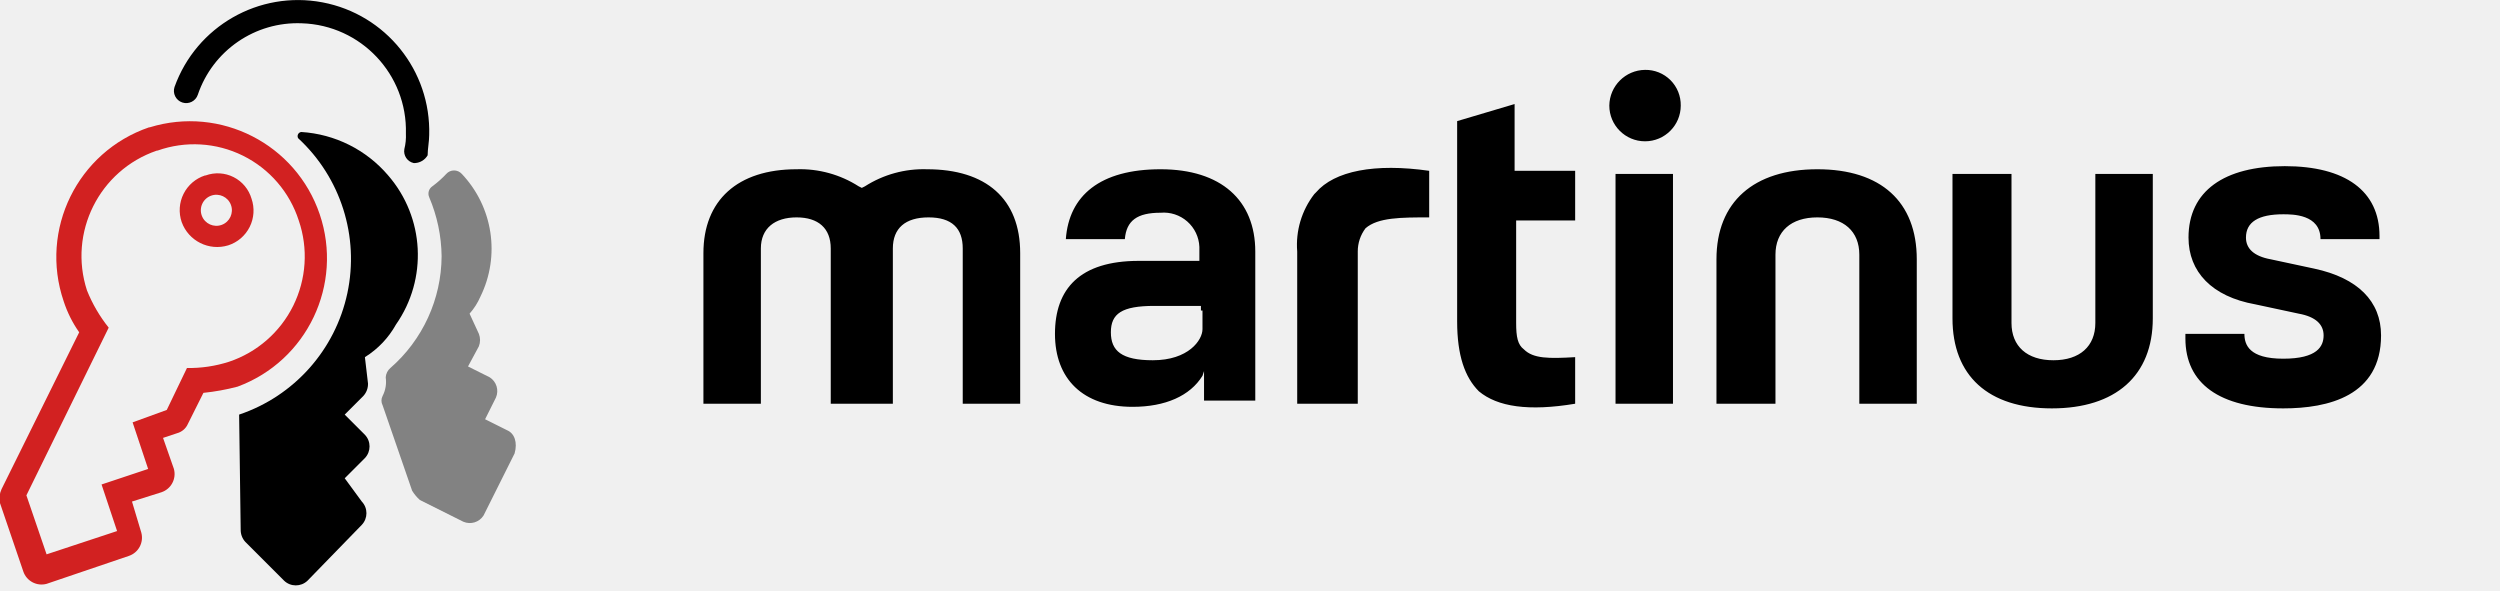
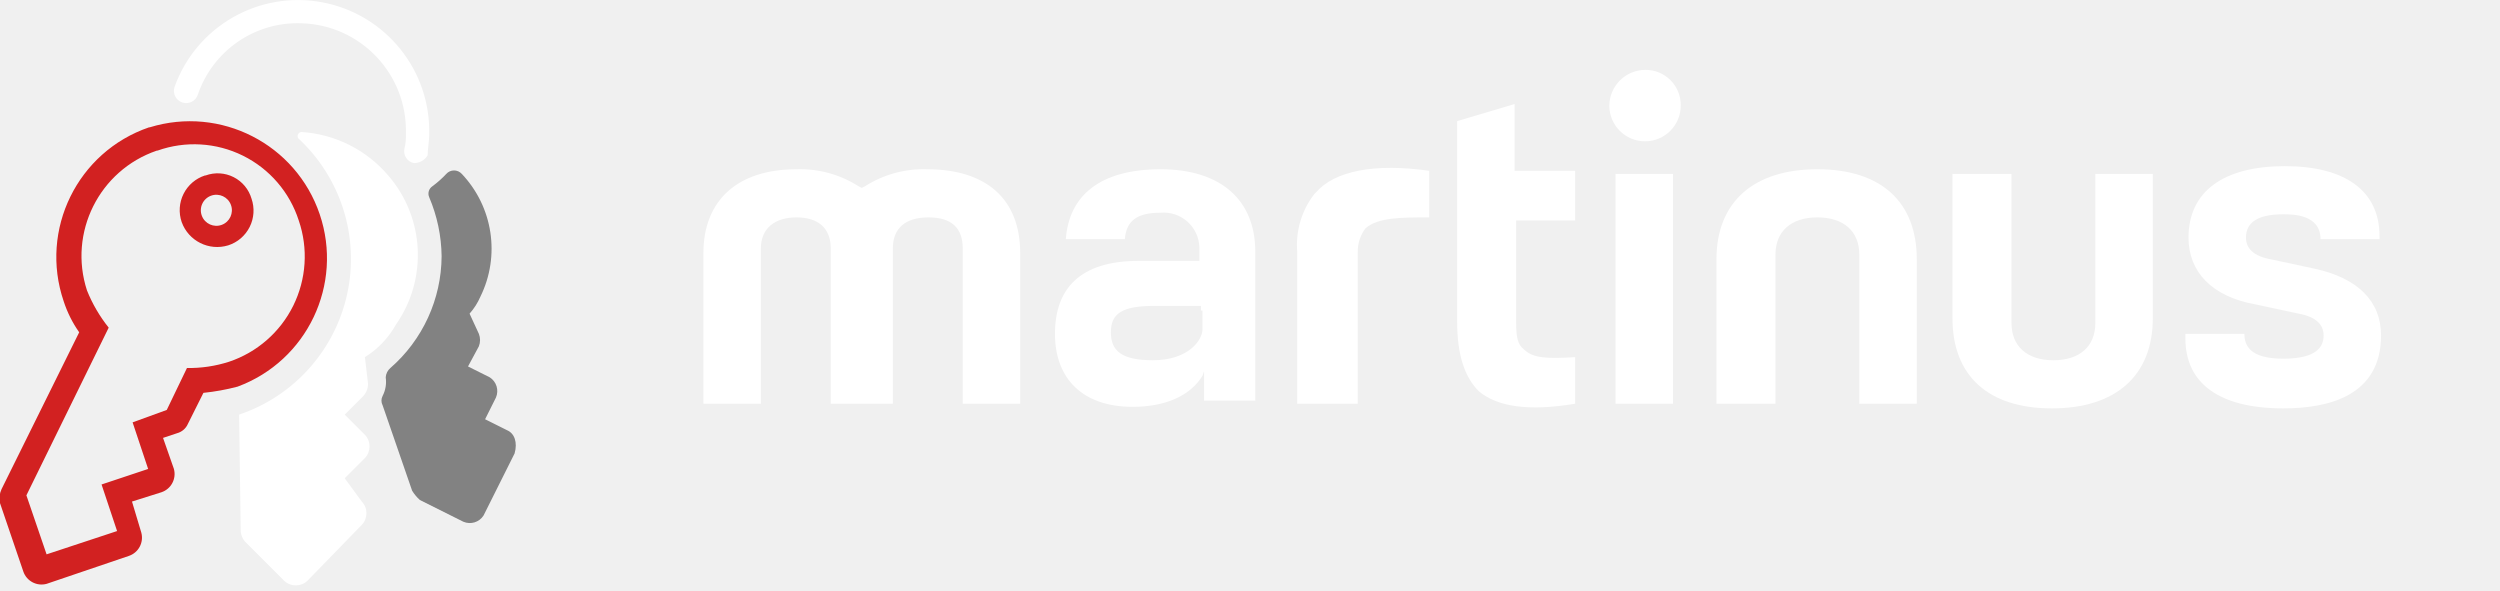
- <svg xmlns="http://www.w3.org/2000/svg" viewBox="0 0 161 38">
-   <g data-name="Layer 2">
-     <g data-name="Layer 1">
-       <path class="cls-1" d="M83.74 26h3.7v-9.8a2.46 2.46 0 01.5-1.5c.8-.7 2.3-.7 4.1-.7v-3c-3.5-.5-6.1 0-7.3 1.4l-.1.1a5.35 5.35 0 00-1.1 3.7V26zM62 26h3.7v-9.7c0-3.5-2.2-5.4-6-5.4a7 7 0 00-4 1.1l-.2.1-.2-.1a7 7 0 00-4-1.1c-3.8 0-6 2-6 5.4V26H49V16c0-1.3.9-2 2.3-2s2.2.7 2.2 2v10h4V16c0-1.3.8-2 2.3-2s2.2.7 2.2 2zm42.04 0h3.7V11.2h-3.7V26zm15.7 0h3.7v-9.3c0-3.7-2.3-5.8-6.4-5.8s-6.5 2.1-6.5 5.8V26h3.8v-9.6c0-1.5 1-2.4 2.7-2.4s2.7.9 2.7 2.4zm6-14.8v9.3c0 3.7 2.3 5.8 6.4 5.8s6.5-2.1 6.5-5.8v-9.3h-3.7v9.6c0 1.5-1 2.4-2.7 2.4s-2.7-.9-2.7-2.4v-9.6zm15 10.4v.2c0 2.9 2.2 4.5 6.3 4.5 2.9 0 6.3-.8 6.3-4.7 0-2.2-1.5-3.7-4.3-4.3l-2.8-.6c-1.1-.2-1.6-.7-1.6-1.4q0-1.5 2.4-1.5c.6 0 2.4 0 2.4 1.6h3.8v-.2c0-2.9-2.2-4.5-6.1-4.5s-6.2 1.6-6.2 4.6c0 2.2 1.5 3.8 4.3 4.3l2.8.6c1.1.2 1.6.7 1.6 1.4s-.4 1.5-2.6 1.5-2.5-.9-2.5-1.6h-3.8zm-34.8-17.1a2.33 2.33 0 00-2.3 2.3 2.3 2.3 0 004.6 0 2.26 2.26 0 00-2.3-2.3m-12.1 9.8v6.4c0 2.2.5 3.6 1.4 4.5 1.2 1 3.2 1.3 6.2.8v-3c-1.7.1-2.7.1-3.3-.5-.4-.3-.5-.8-.5-1.7v-6.6h3.8V11h-3.9V6.7l-3.7 1.1v6.5zM77.44 20v1.2c0 .7-.9 2-3.2 2-2 0-2.7-.6-2.7-1.8s.7-1.7 2.8-1.7h3v.3zm-2.7-9.1c-3.9 0-5.9 1.7-6.1 4.5h3.8c.1-1.2.8-1.7 2.3-1.7a2.3 2.3 0 012.5 2.2v.9h-3.9c-3.8 0-5.4 1.8-5.4 4.7s1.8 4.7 5 4.7c2.1 0 3.7-.7 4.5-2l.1-.3v1.9h3.3v-9.6c0-3.3-2.2-5.3-6.1-5.3z" />
-       <path d="M10.14 9.7a7.07 7.07 0 019.1 4.5 7.15 7.15 0 01-4.5 9.1 8.42 8.42 0 01-2.7.4l-1.3 2.7-2.2.8 1 3-3 1 1 3L3 35.7l-1.3-3.8L7 21.1a9.46 9.46 0 01-1.4-2.4 7.17 7.17 0 014.5-9m-.5-1.5a8.83 8.83 0 00-5.5 11.2 7.5 7.5 0 001 2l-5 10.1a1.41 1.41 0 00-.1.9l1.5 4.4a1.24 1.24 0 001.5.8l5.3-1.8a1.24 1.24 0 00.8-1.5l-.6-2 1.9-.6a1.24 1.24 0 00.8-1.5l-.7-2 .9-.3a1.06 1.06 0 00.7-.6l1-2a14.35 14.35 0 002.2-.4A8.82 8.82 0 009.64 8.2zm4 4.4a1 1 0 11-.6 1.3 1 1 0 01.6-1.3m-.4-1.3a2.35 2.35 0 00-1.5 3 2.43 2.43 0 003 1.5 2.35 2.35 0 001.5-3 2.27 2.27 0 00-2.96-1.5z" fill="#d22121" />
-       <path class="cls-3" d="M25 11.3a8 8 0 00-5.6-2.8.27.27 0 00-.2.4 10.58 10.58 0 01-3.8 17.8l.1 7.4a1.14 1.14 0 00.3.8l2.5 2.5a1.09 1.09 0 001.5 0l3.5-3.6a1.09 1.09 0 000-1.5l-1.1-1.5 1.3-1.3a1.09 1.09 0 000-1.5l-1.3-1.3 1.2-1.2a1.14 1.14 0 00.3-.8l-.2-1.7a5.78 5.78 0 002-2.1 7.82 7.82 0 00-.5-9.6z" />
-       <path class="cls-3" d="M26.74 10.5h-.1a.78.78 0 01-.6-.9 3.4 3.4 0 00.1-1 6.92 6.92 0 00-6.7-7.1 6.78 6.78 0 00-6.7 4.6.79.79 0 01-1.5-.5 8.45 8.45 0 0116.4 3.1c0 .4-.1.9-.1 1.3a1 1 0 01-.8.5z" />
-       <path d="M32.64 27.7l-1.4-.7.7-1.4a1.05 1.05 0 00-.4-1.3l-1.4-.7.7-1.3a1.1 1.1 0 000-.8l-.6-1.3a4.13 4.13 0 00.7-1.1 7 7 0 00-1.2-7.9.67.67 0 00-1 0 6.47 6.47 0 01-.9.8.57.57 0 00-.2.7 10 10 0 01.8 3.8 9.61 9.61 0 01-3.3 7.2.86.86 0 00-.3.6 2 2 0 01-.2 1.2.64.64 0 000 .6l1.9 5.5a2.65 2.65 0 00.5.6l2.8 1.4a1.05 1.05 0 001.3-.4l2-4c.2-.7 0-1.3-.5-1.5z" fill="#828282" />
+ <svg xmlns="http://www.w3.org/2000/svg" width="161" height="38" viewBox="0 0 161 38">
+   <defs>
+     <style>.cls-1,.cls-3{fill:#fff}.cls-1{fill-rule:evenodd}.cls-2{fill:#d22121}.cls-4{fill:#828282}</style>
+   </defs>
+   <g id="Layer_2" data-name="Layer 2">
+     <g id="Layer_1-2" data-name="Layer 1">
+       <path id="Fill-1" class="cls-1" d="M83.74 26h3.7v-9.8a2.46 2.46 0 0 1 .5-1.5c.8-.7 2.3-.7 4.1-.7v-3c-3.5-.5-6.1 0-7.3 1.4l-.1.1a5.35 5.35 0 0 0-1.1 3.7V26z" />
+       <path id="Fill-3" class="cls-1" d="M62 26h3.7v-9.7c0-3.5-2.2-5.4-6-5.4a7 7 0 0 0-4 1.1l-.2.1-.2-.1a7 7 0 0 0-4-1.1c-3.8 0-6 2-6 5.4V26H49V16c0-1.3.9-2 2.3-2s2.2.7 2.2 2v10h4V16c0-1.3.8-2 2.3-2s2.2.7 2.2 2z" />
+       <path id="Fill-5" class="cls-1" d="M104.04 26h3.7V11.2h-3.7V26z" />
+       <path id="Fill-7" class="cls-1" d="M119.74 26h3.7v-9.3c0-3.7-2.3-5.8-6.4-5.8s-6.5 2.1-6.5 5.8V26h3.8v-9.6c0-1.5 1-2.4 2.7-2.4s2.7.9 2.7 2.4z" />
+       <path id="Fill-8" class="cls-1" d="M125.74 11.2v9.3c0 3.7 2.3 5.8 6.4 5.8s6.5-2.1 6.5-5.8v-9.3h-3.7v9.6c0 1.5-1 2.4-2.7 2.4s-2.7-.9-2.7-2.4v-9.6z" />
+       <path id="Fill-9" class="cls-1" d="M140.74 21.6v.2c0 2.9 2.2 4.5 6.3 4.5 2.9 0 6.3-.8 6.3-4.7 0-2.2-1.5-3.7-4.3-4.3l-2.8-.6c-1.1-.2-1.6-.7-1.6-1.4q0-1.5 2.4-1.5c.6 0 2.4 0 2.4 1.6h3.8v-.2c0-2.9-2.2-4.5-6.1-4.5s-6.2 1.6-6.2 4.6c0 2.2 1.5 3.8 4.3 4.3l2.8.6c1.1.2 1.6.7 1.6 1.4s-.4 1.5-2.6 1.5-2.5-.9-2.5-1.6h-3.8z" />
+       <path id="Fill-10" class="cls-1" d="M105.94 4.5a2.33 2.33 0 0 0-2.3 2.3 2.3 2.3 0 0 0 4.6 0 2.26 2.26 0 0 0-2.3-2.3" />
+       <path id="Fill-11" class="cls-1" d="M93.84 14.3v6.4c0 2.2.5 3.6 1.4 4.5 1.2 1 3.2 1.3 6.2.8v-3c-1.7.1-2.7.1-3.3-.5-.4-.3-.5-.8-.5-1.7v-6.6h3.8V11h-3.9V6.7l-3.7 1.1v6.5z" />
+       <path id="Fill-12" class="cls-1" d="M77.44 20v1.2c0 .7-.9 2-3.2 2-2 0-2.7-.6-2.7-1.8s.7-1.7 2.8-1.7h3v.3zm-2.7-9.1c-3.9 0-5.9 1.7-6.1 4.5h3.8c.1-1.2.8-1.7 2.3-1.7a2.3 2.3 0 0 1 2.5 2.2v.9h-3.9c-3.8 0-5.4 1.8-5.4 4.7s1.8 4.7 5 4.7c2.1 0 3.7-.7 4.5-2l.1-.3v1.9h3.3v-9.6c0-3.3-2.2-5.3-6.1-5.3z" />
+       <path class="cls-2" d="M10.14 9.7a7.07 7.07 0 0 1 9.1 4.5 7.15 7.15 0 0 1-4.5 9.1 8.42 8.42 0 0 1-2.7.4l-1.3 2.7-2.2.8 1 3-3 1 1 3L3 35.7l-1.3-3.8L7 21.1a9.46 9.46 0 0 1-1.4-2.4 7.17 7.17 0 0 1 4.5-9m-.5-1.5a8.83 8.83 0 0 0-5.5 11.2 7.5 7.5 0 0 0 1 2l-5 10.1a1.41 1.41 0 0 0-.1.9l1.5 4.4a1.24 1.24 0 0 0 1.5.8l5.3-1.8a1.24 1.24 0 0 0 .8-1.5l-.6-2 1.9-.6a1.24 1.24 0 0 0 .8-1.5l-.7-2 .9-.3a1.06 1.06 0 0 0 .7-.6l1-2a14.35 14.35 0 0 0 2.2-.4A8.82 8.82 0 0 0 9.64 8.2zm4 4.4a1 1 0 1 1-.6 1.3 1 1 0 0 1 .6-1.3m-.4-1.3a2.35 2.35 0 0 0-1.5 3 2.43 2.43 0 0 0 3 1.5 2.35 2.35 0 0 0 1.5-3 2.27 2.27 0 0 0-2.96-1.5z" />
+       <path class="cls-3" d="M25 11.3a8 8 0 0 0-5.6-2.8.27.27 0 0 0-.2.4 10.58 10.58 0 0 1-3.8 17.8l.1 7.4a1.14 1.14 0 0 0 .3.8l2.5 2.5a1.09 1.09 0 0 0 1.5 0l3.5-3.6a1.09 1.09 0 0 0 0-1.5l-1.1-1.5 1.3-1.3a1.09 1.09 0 0 0 0-1.5l-1.3-1.3 1.2-1.2a1.14 1.14 0 0 0 .3-.8l-.2-1.7a5.78 5.78 0 0 0 2-2.1 7.82 7.82 0 0 0-.5-9.6z" />
+       <path class="cls-3" d="M26.74 10.5h-.1a.78.78 0 0 1-.6-.9 3.4 3.4 0 0 0 .1-1 6.92 6.92 0 0 0-6.7-7.1 6.78 6.78 0 0 0-6.7 4.6.79.79 0 0 1-1.5-.5 8.45 8.45 0 0 1 16.4 3.1c0 .4-.1.9-.1 1.3a1 1 0 0 1-.8.5z" />
+       <path class="cls-4" d="M32.64 27.7l-1.4-.7.7-1.4a1.05 1.05 0 0 0-.4-1.3l-1.4-.7.7-1.3a1.1 1.1 0 0 0 0-.8l-.6-1.3a4.13 4.13 0 0 0 .7-1.1 7 7 0 0 0-1.2-7.9.67.67 0 0 0-1 0 6.47 6.47 0 0 1-.9.8.57.57 0 0 0-.2.7 10 10 0 0 1 .8 3.8 9.61 9.61 0 0 1-3.3 7.2.86.86 0 0 0-.3.6 2 2 0 0 1-.2 1.2.64.64 0 0 0 0 .6l1.9 5.5a2.65 2.65 0 0 0 .5.6l2.8 1.4a1.05 1.05 0 0 0 1.3-.4l2-4c.2-.7 0-1.3-.5-1.5z" />
    </g>
  </g>
</svg>
